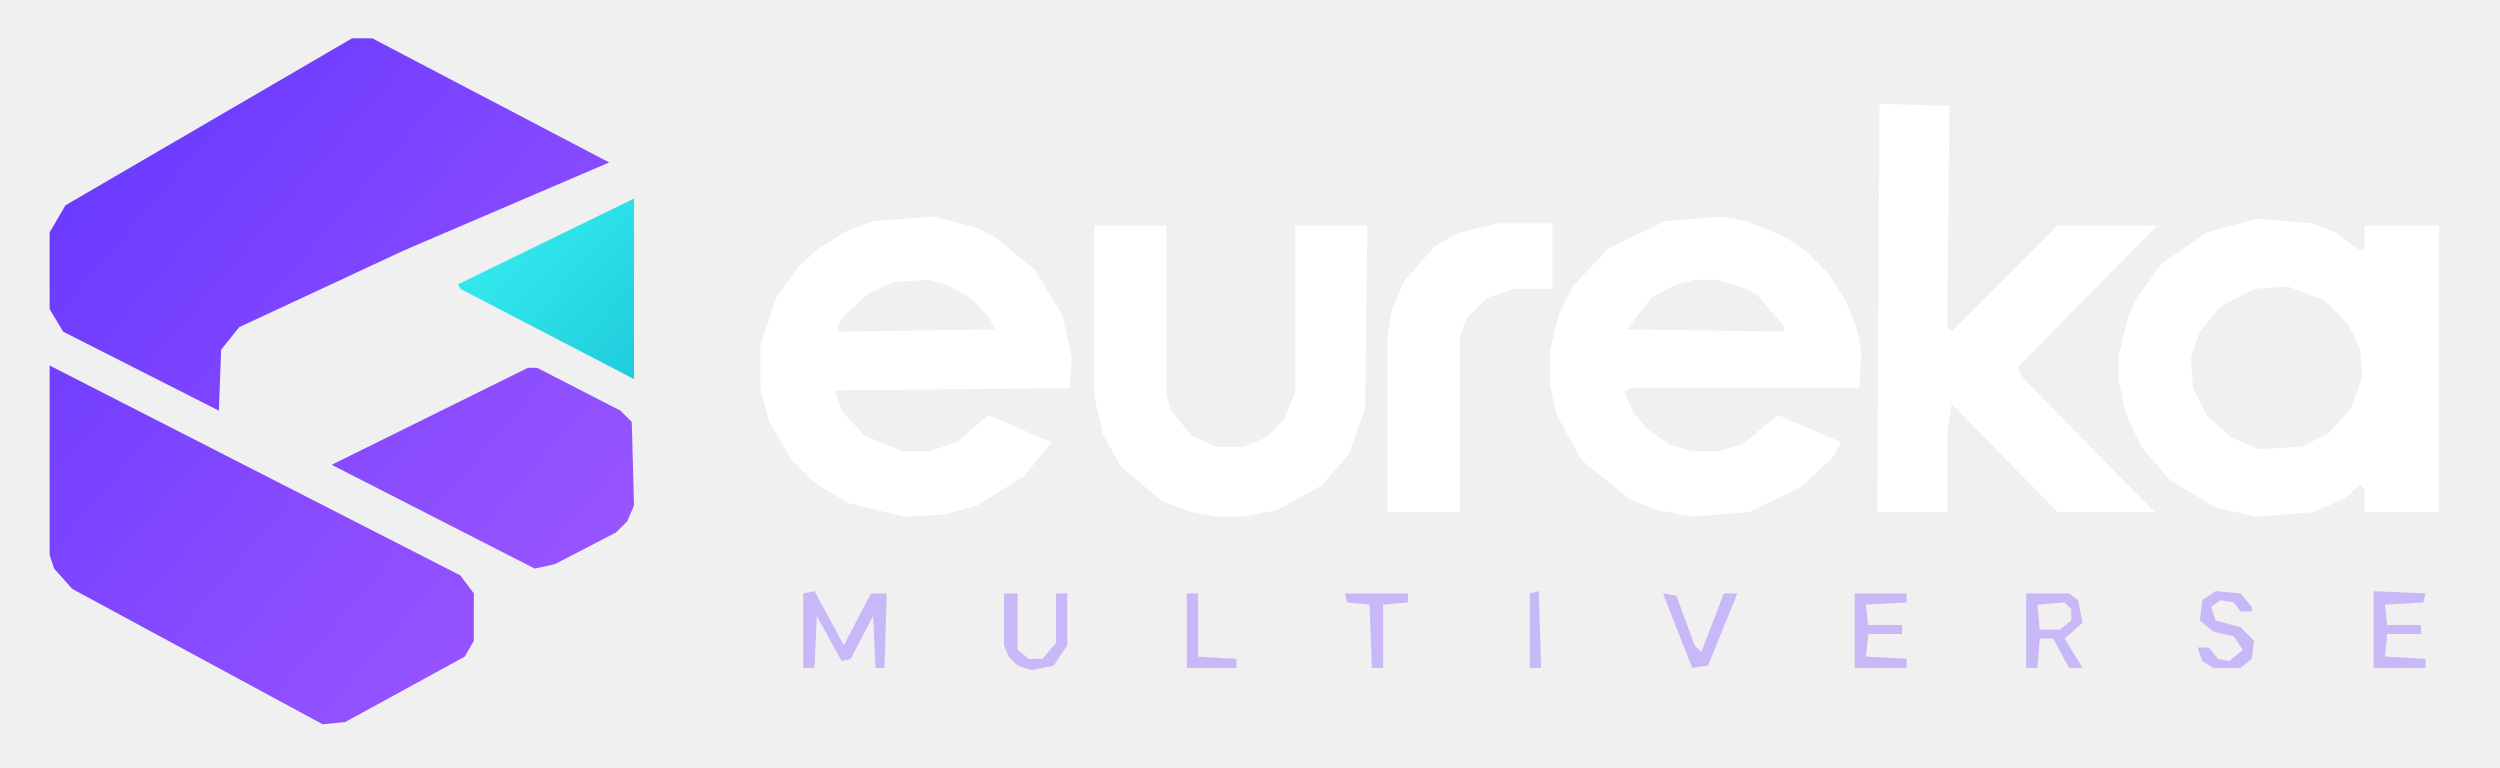
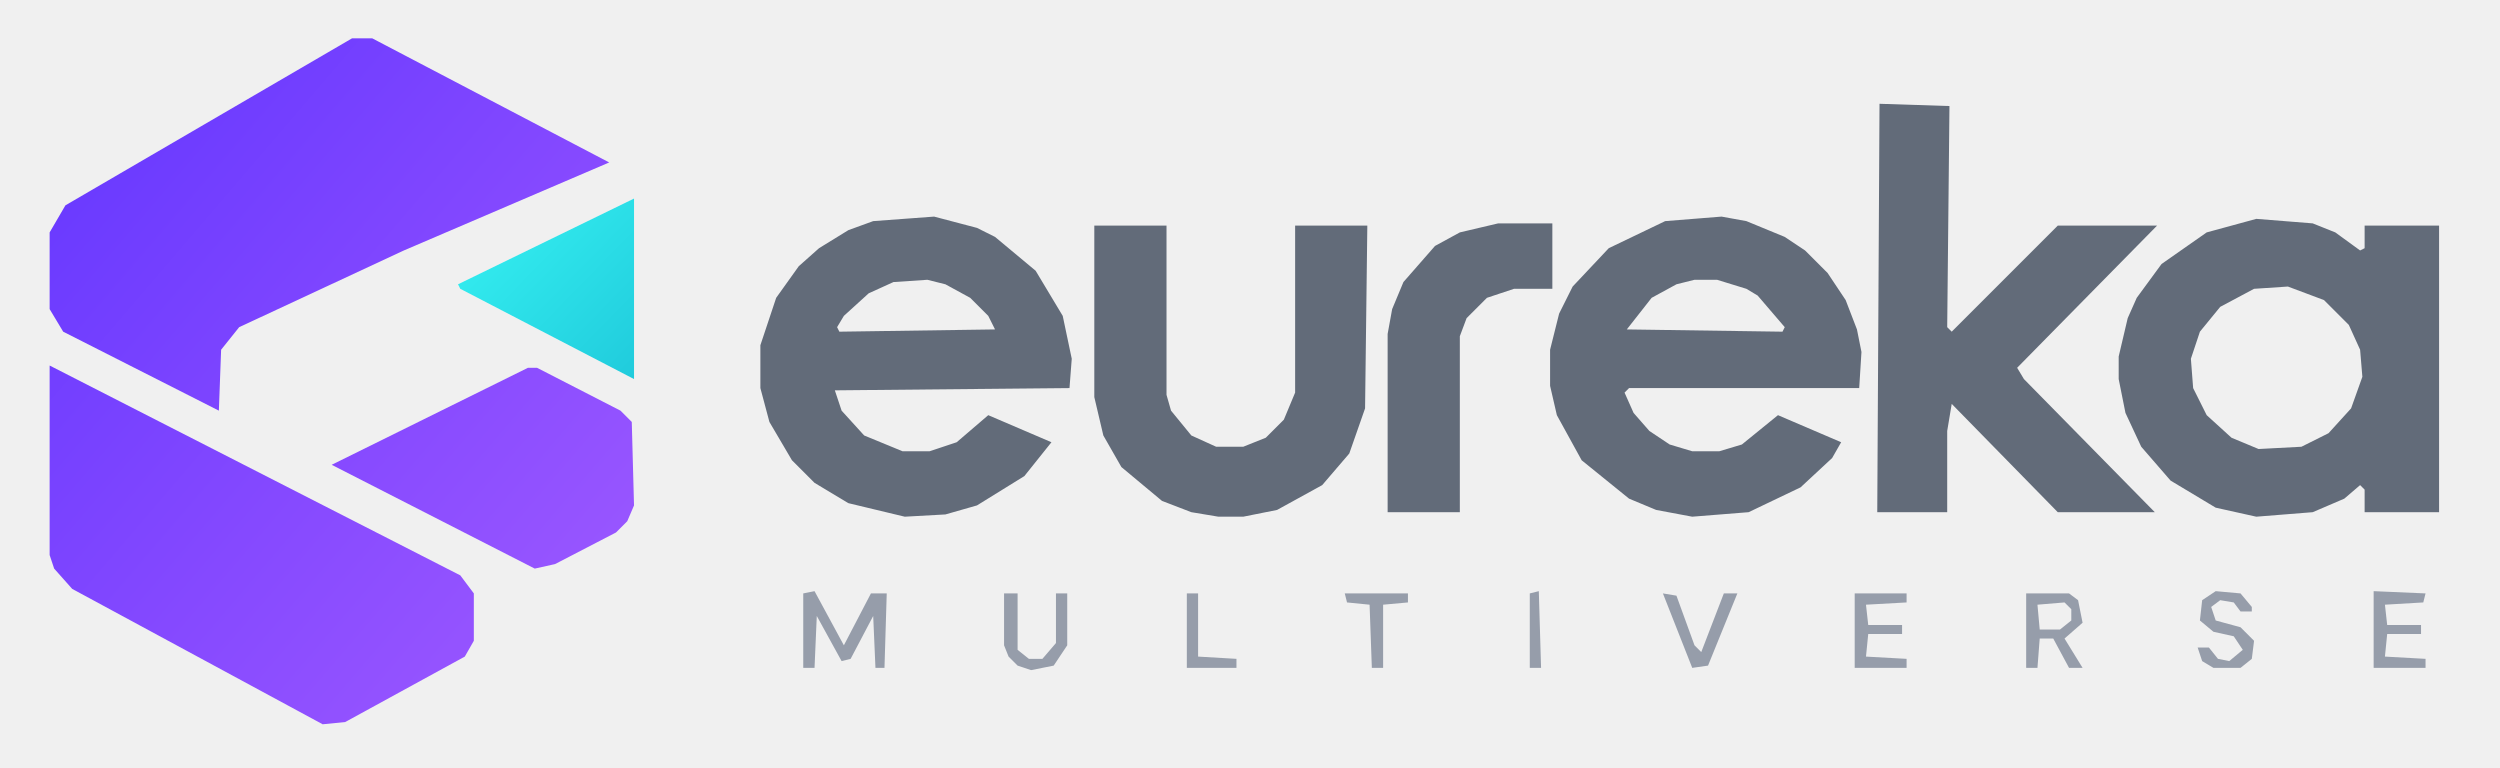
<svg xmlns="http://www.w3.org/2000/svg" viewBox="430 430 1108 340" role="img" aria-labelledby="title desc">
  <defs>
    <linearGradient id="violet" x1="0" y1="0" x2="1" y2="1">
      <stop stop-color="#6236ff" />
      <stop offset=".53" stop-color="#8549ff" />
      <stop offset="1" stop-color="#a05bff" />
    </linearGradient>
    <linearGradient id="cyan" x1="0" y1="0" x2="1" y2="1">
      <stop stop-color="#37f3f3" />
      <stop offset="1" stop-color="#20cbdc" />
    </linearGradient>
  </defs>
  <path fill="url(#violet)" fill-rule="evenodd" d="M711,654 L710,617 L705,612 L668,593 L664,593 L577,636 L667,682 L676,680 L703,666 L708,661Z M452,592 L452,676 L454,682 L462,691 L573,751 L583,750 L636,721 L640,714 L640,693 L634,685Z M700,502 L595,447 L586,447 L459,521 L452,533 L452,567 L458,577 L527,612 L528,585 L536,575 L609,541Z" />
  <path fill="url(#cyan)" fill-rule="evenodd" d="M711,598 L711,518 L633,556 L634,558Z" />
-   <path fill="#fff" fill-rule="evenodd" d="M915,530 L915,606 L919,623 L927,637 L945,652 L958,657 L970,659 L981,659 L996,656 L1016,645 L1028,631 L1035,611 L1036,530 L1004,530 L1004,604 L999,616 L991,624 L981,628 L969,628 L958,623 L949,612 L947,605 L947,530Z M1118,529 L1094,529 L1077,533 L1066,539 L1052,555 L1047,567 L1045,578 L1045,657 L1077,657 L1077,579 L1080,571 L1089,562 L1101,558 L1118,558Z M1388,547 L1377,562 L1373,571 L1369,588 L1369,598 L1372,613 L1379,628 L1392,643 L1412,655 L1430,659 L1455,657 L1469,651 L1476,645 L1478,647 L1478,657 L1511,657 L1511,530 L1478,530 L1478,540 L1476,541 L1465,533 L1455,529 L1430,527 L1408,533Z M1429,558 L1444,557 L1460,563 L1471,574 L1476,585 L1477,597 L1472,611 L1462,622 L1450,628 L1431,629 L1419,624 L1408,614 L1402,602 L1401,589 L1405,577 L1414,566Z M1168,528 L1143,540 L1127,557 L1121,569 L1117,585 L1117,601 L1120,614 L1131,634 L1152,651 L1164,656 L1180,659 L1205,657 L1228,646 L1242,633 L1246,626 L1218,614 L1202,627 L1192,630 L1180,630 L1170,627 L1161,621 L1154,613 L1150,604 L1152,602 L1254,602 L1255,586 L1253,576 L1248,563 L1240,551 L1230,541 L1221,535 L1204,528 L1193,526Z M1151,576 L1162,562 L1173,556 L1181,554 L1191,554 L1204,558 L1209,561 L1221,575 L1220,577Z M817,528 L806,532 L793,540 L784,548 L774,562 L767,583 L767,602 L771,617 L781,634 L791,644 L806,653 L831,659 L849,658 L863,654 L884,641 L896,626 L868,614 L854,626 L842,630 L830,630 L813,623 L803,612 L800,603 L904,602 L905,589 L901,570 L889,550 L871,535 L863,531 L844,526Z M801,575 L804,570 L815,560 L826,555 L841,554 L849,556 L860,562 L868,570 L871,576 L802,577Z M1263,476 L1262,657 L1293,657 L1293,621 L1295,609 L1342,657 L1385,657 L1327,598 L1324,593 L1386,530 L1342,530 L1295,577 L1293,575 L1294,477Z" />
-   <path fill="#c8b8f8" fill-rule="evenodd" d="M1328,693 L1328,726 L1333,726 L1334,713 L1340,713 L1347,726 L1353,726 L1345,713 L1353,706 L1351,696 L1347,693Z M1333,698 L1345,697 L1348,700 L1348,705 L1343,709 L1334,709Z M1252,693 L1252,726 L1275,726 L1275,722 L1257,721 L1258,711 L1273,711 L1273,707 L1258,707 L1257,698 L1275,697 L1275,693Z M1026,693 L1027,697 L1037,698 L1038,726 L1043,726 L1043,698 L1054,697 L1054,693Z M956,693 L956,726 L978,726 L978,722 L961,721 L961,693Z M875,693 L875,716 L877,721 L881,725 L887,727 L897,725 L903,716 L903,693 L898,693 L898,715 L892,722 L886,722 L881,718 L881,693Z M1482,692 L1482,726 L1505,726 L1505,722 L1487,721 L1488,711 L1503,711 L1503,707 L1488,707 L1487,698 L1504,697 L1505,693Z M1412,692 L1406,696 L1405,705 L1411,710 L1420,712 L1424,718 L1418,723 L1413,722 L1409,717 L1404,717 L1406,723 L1411,726 L1423,726 L1428,722 L1429,714 L1423,708 L1412,705 L1410,699 L1414,696 L1420,697 L1423,701 L1428,701 L1428,699 L1423,693Z M1200,693 L1194,693 L1184,719 L1181,716 L1173,694 L1167,693 L1180,726 L1187,725Z M1112,692 L1108,693 L1108,726 L1113,726Z M786,693 L786,726 L791,726 L792,703 L803,723 L807,722 L817,703 L818,726 L822,726 L823,693 L816,693 L804,716 L791,692Z" />
+   <path fill="#626b79" fill-rule="evenodd" d="M915,530 L915,606 L919,623 L927,637 L945,652 L958,657 L970,659 L981,659 L996,656 L1016,645 L1028,631 L1035,611 L1036,530 L1004,530 L1004,604 L999,616 L991,624 L981,628 L969,628 L958,623 L949,612 L947,605 L947,530Z M1118,529 L1094,529 L1077,533 L1066,539 L1052,555 L1047,567 L1045,578 L1045,657 L1077,657 L1077,579 L1080,571 L1089,562 L1101,558 L1118,558Z M1388,547 L1377,562 L1373,571 L1369,588 L1369,598 L1372,613 L1379,628 L1392,643 L1412,655 L1430,659 L1455,657 L1469,651 L1476,645 L1478,647 L1478,657 L1511,657 L1511,530 L1478,530 L1478,540 L1476,541 L1465,533 L1455,529 L1430,527 L1408,533Z M1429,558 L1444,557 L1460,563 L1471,574 L1476,585 L1477,597 L1472,611 L1462,622 L1450,628 L1431,629 L1419,624 L1408,614 L1402,602 L1401,589 L1405,577 L1414,566Z M1168,528 L1143,540 L1127,557 L1121,569 L1117,585 L1117,601 L1120,614 L1131,634 L1152,651 L1164,656 L1180,659 L1205,657 L1228,646 L1242,633 L1246,626 L1218,614 L1202,627 L1192,630 L1180,630 L1170,627 L1161,621 L1154,613 L1150,604 L1152,602 L1254,602 L1255,586 L1253,576 L1248,563 L1240,551 L1230,541 L1221,535 L1204,528 L1193,526Z M1151,576 L1162,562 L1173,556 L1181,554 L1191,554 L1204,558 L1209,561 L1221,575 L1220,577Z M817,528 L806,532 L793,540 L784,548 L774,562 L767,583 L767,602 L771,617 L781,634 L791,644 L806,653 L831,659 L849,658 L863,654 L884,641 L896,626 L868,614 L854,626 L842,630 L830,630 L813,623 L803,612 L800,603 L904,602 L905,589 L901,570 L889,550 L871,535 L863,531 L844,526Z M801,575 L804,570 L815,560 L826,555 L841,554 L849,556 L860,562 L868,570 L871,576 L802,577Z M1263,476 L1262,657 L1293,657 L1293,621 L1295,609 L1342,657 L1385,657 L1327,598 L1324,593 L1386,530 L1342,530 L1295,577 L1293,575 L1294,477Z" />
+   <path fill="#969daa" fill-rule="evenodd" d="M1328,693 L1328,726 L1333,726 L1334,713 L1340,713 L1347,726 L1353,726 L1345,713 L1353,706 L1351,696 L1347,693Z M1333,698 L1345,697 L1348,700 L1348,705 L1343,709 L1334,709Z M1252,693 L1252,726 L1275,726 L1275,722 L1257,721 L1258,711 L1273,711 L1273,707 L1258,707 L1257,698 L1275,697 L1275,693Z M1026,693 L1027,697 L1037,698 L1038,726 L1043,726 L1043,698 L1054,697 L1054,693Z M956,693 L956,726 L978,726 L978,722 L961,721 L961,693Z M875,693 L875,716 L877,721 L881,725 L887,727 L897,725 L903,716 L903,693 L898,693 L898,715 L892,722 L886,722 L881,718 L881,693Z M1482,692 L1482,726 L1505,726 L1505,722 L1487,721 L1488,711 L1503,711 L1503,707 L1488,707 L1487,698 L1504,697 L1505,693Z M1412,692 L1406,696 L1405,705 L1411,710 L1420,712 L1424,718 L1418,723 L1413,722 L1409,717 L1404,717 L1406,723 L1411,726 L1423,726 L1428,722 L1429,714 L1423,708 L1412,705 L1410,699 L1414,696 L1420,697 L1423,701 L1428,701 L1428,699 L1423,693Z M1200,693 L1194,693 L1184,719 L1181,716 L1173,694 L1167,693 L1180,726 L1187,725Z M1112,692 L1108,693 L1108,726 L1113,726Z M786,693 L786,726 L791,726 L792,703 L803,723 L807,722 L817,703 L818,726 L822,726 L823,693 L816,693 L804,716 L791,692Z" />
</svg>
